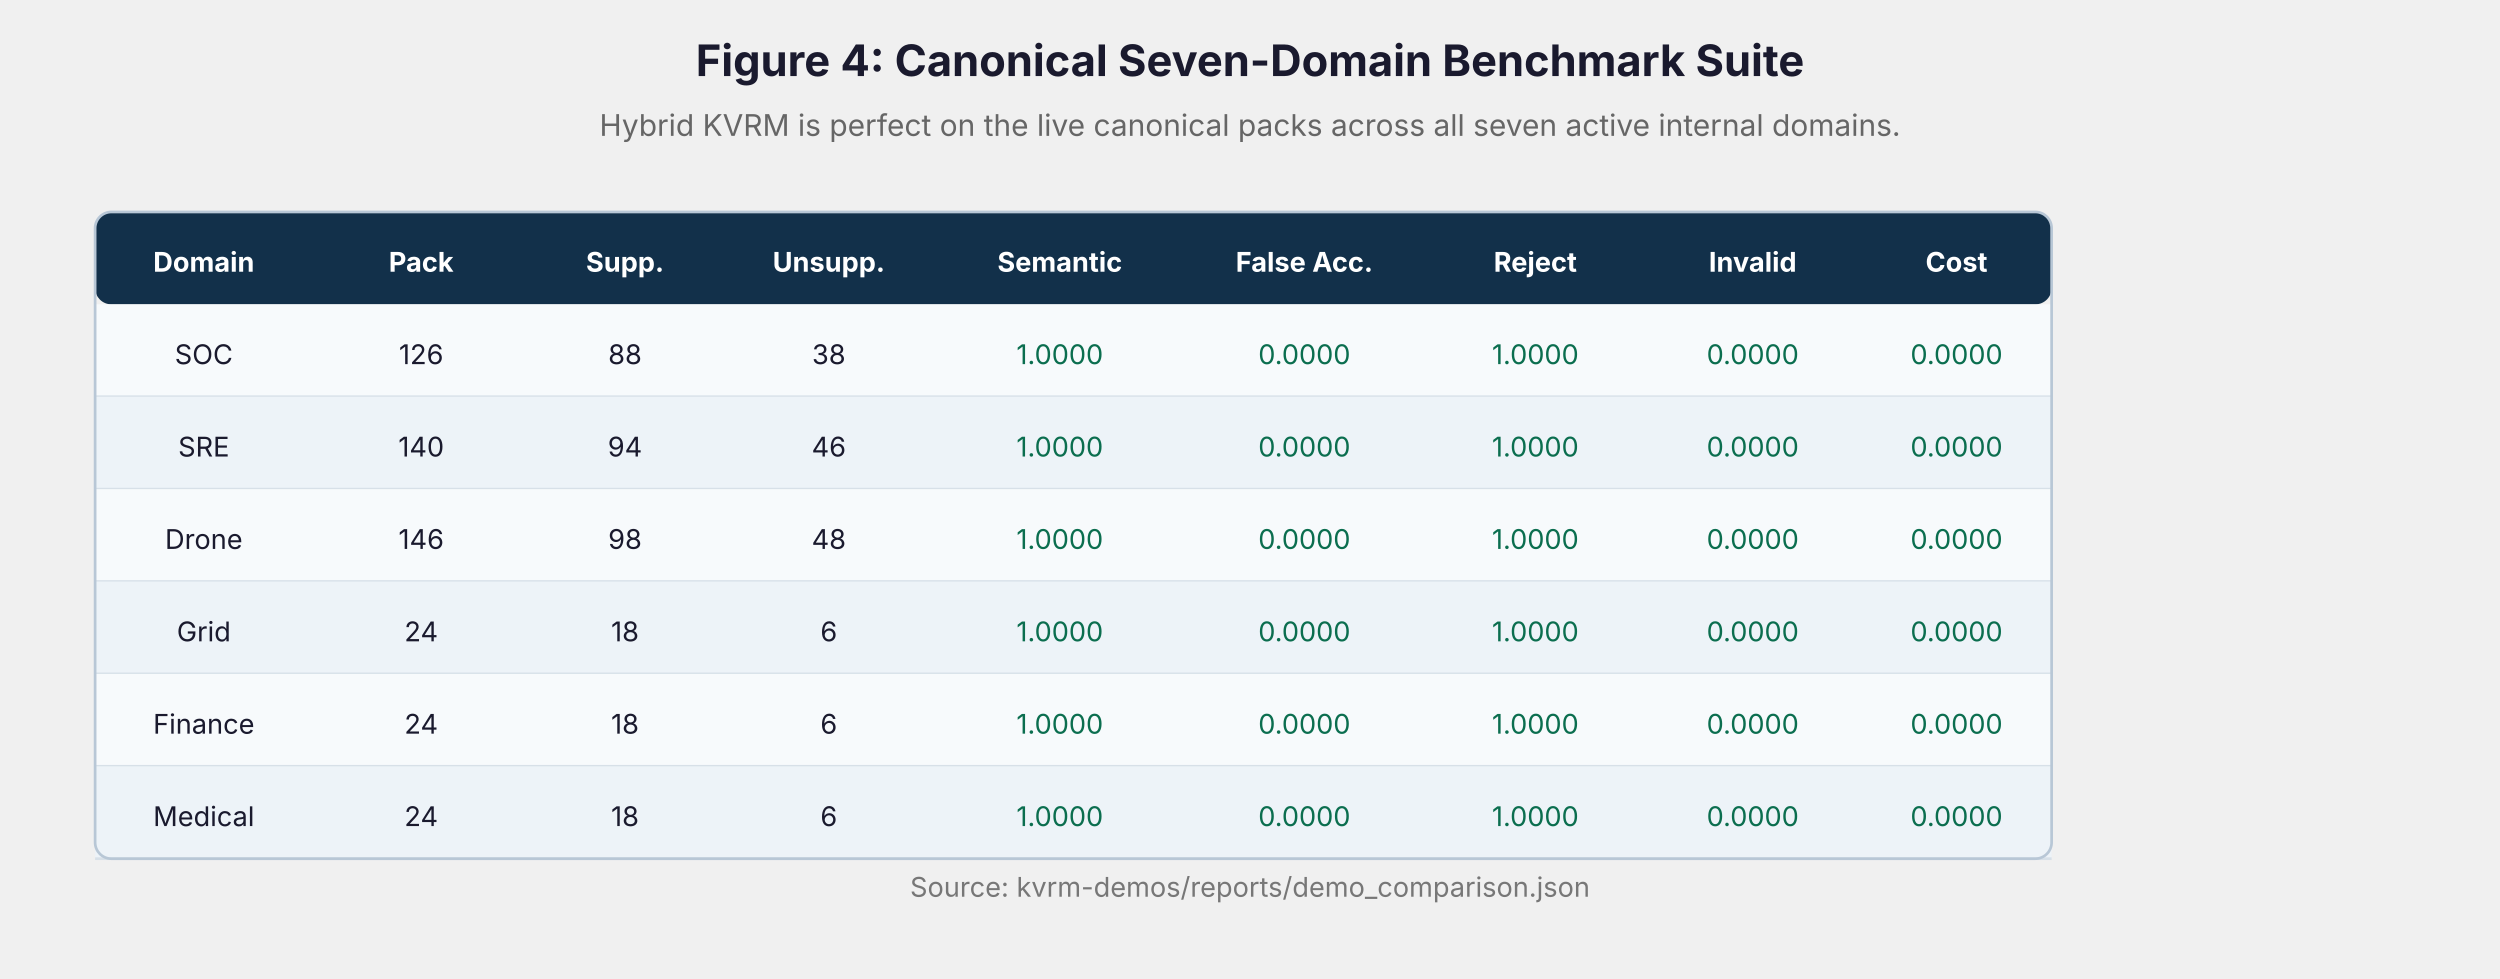
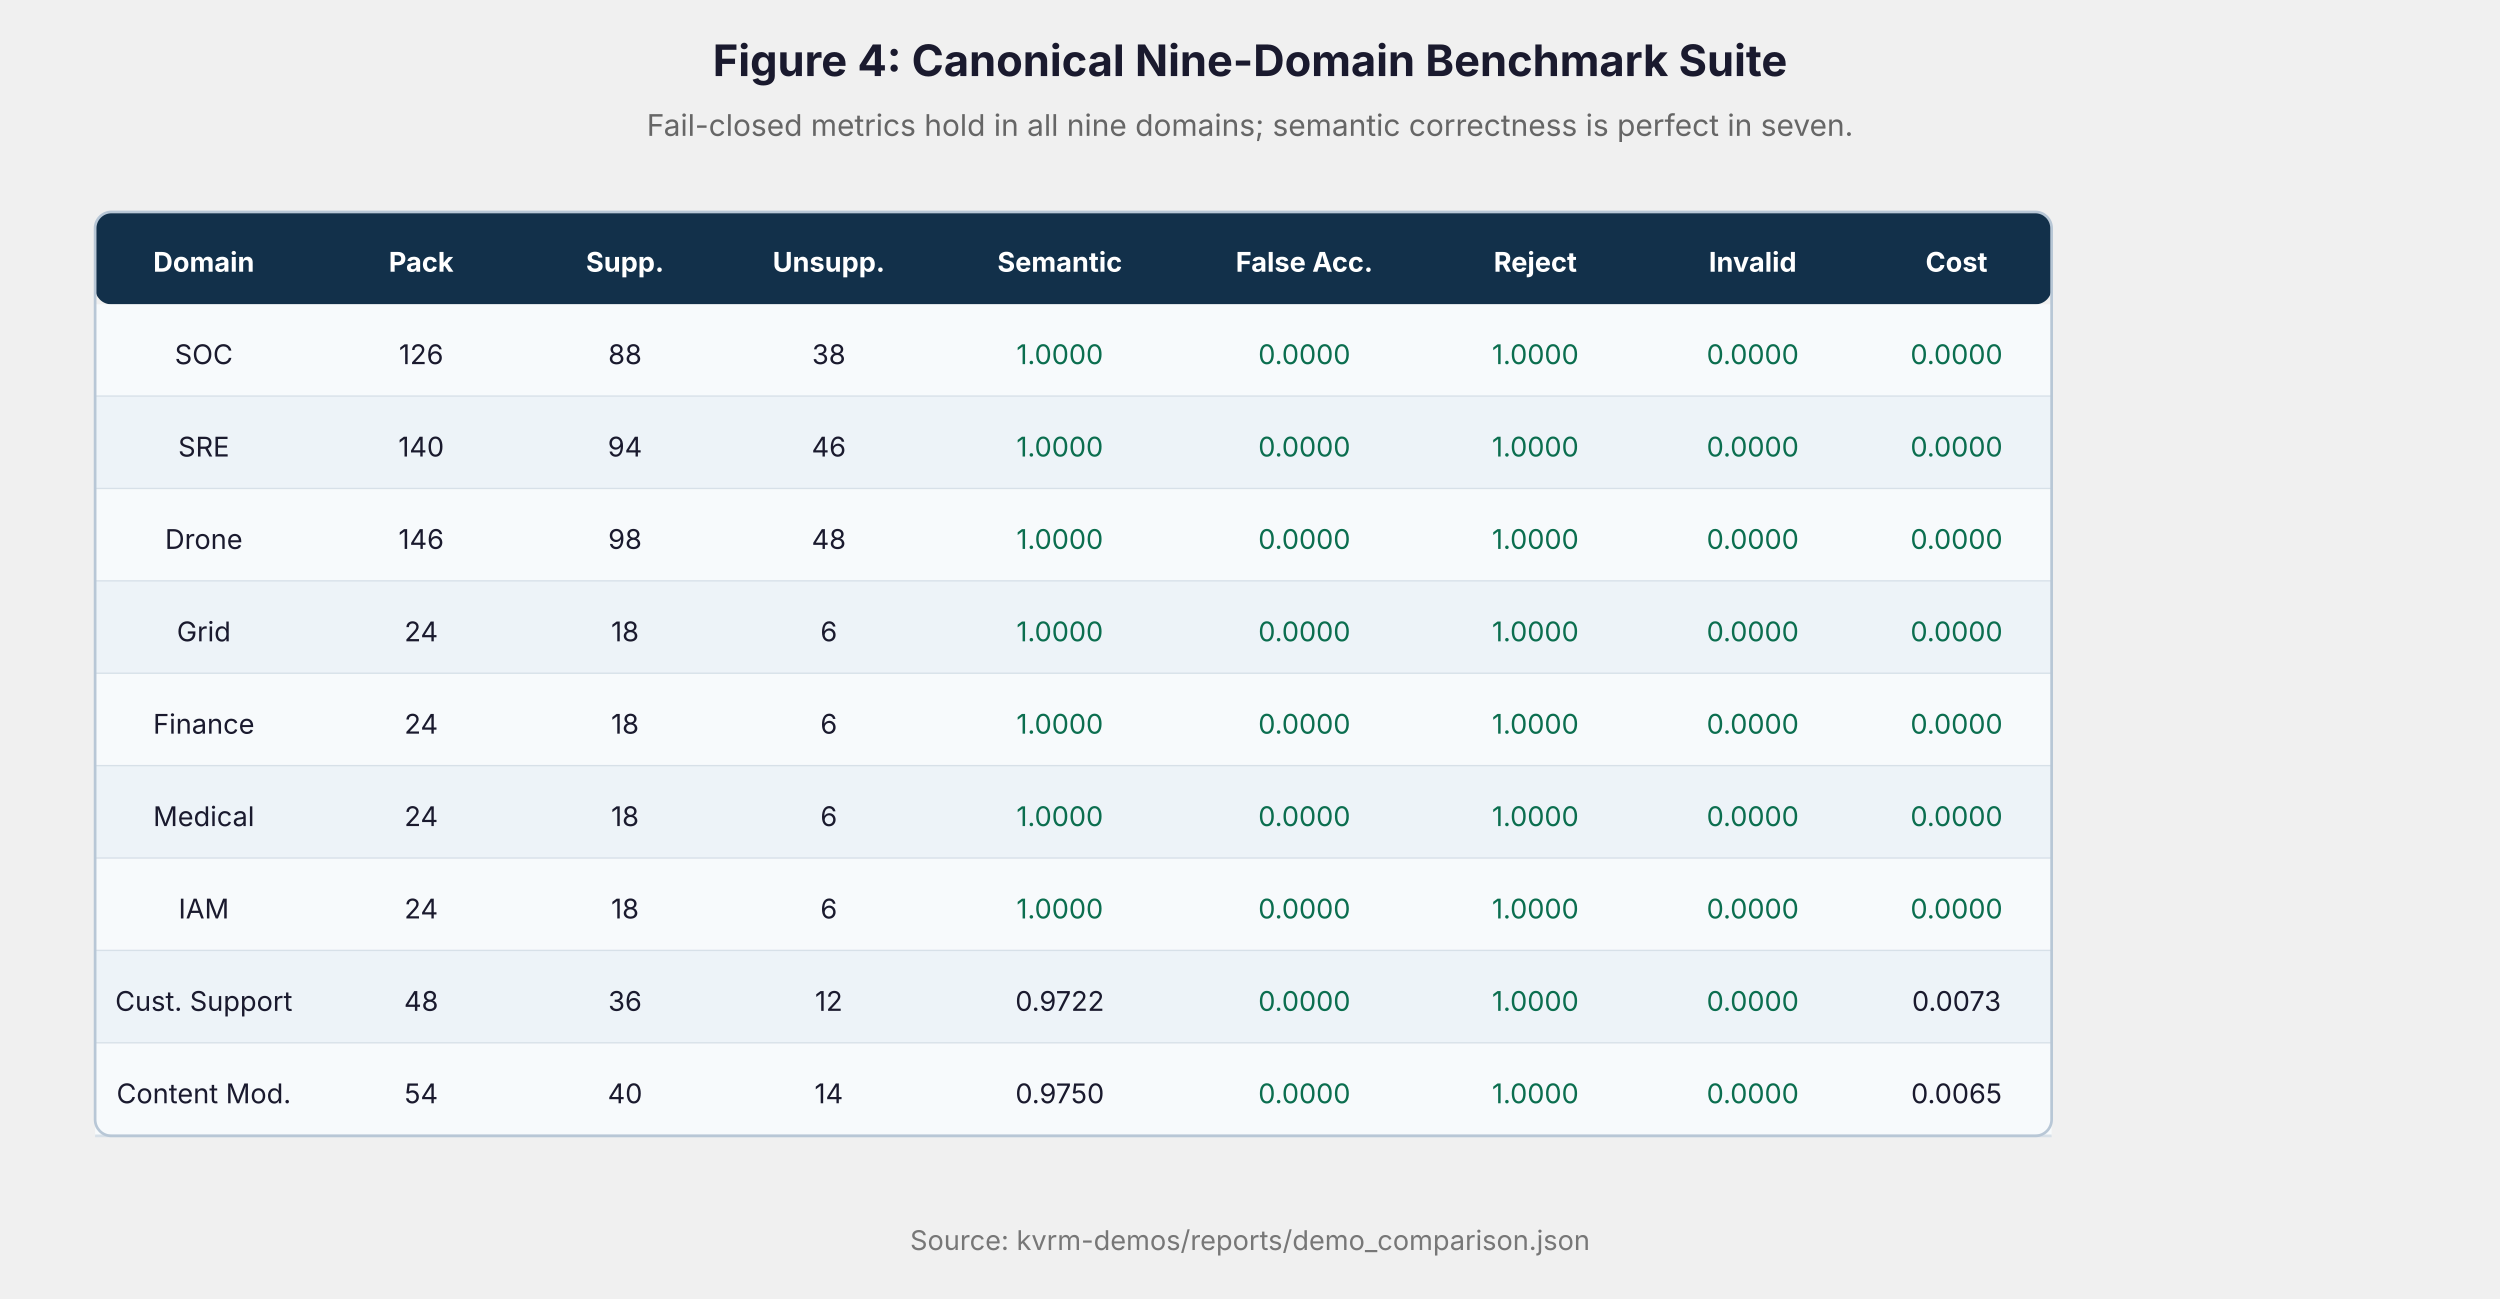
- <svg xmlns="http://www.w3.org/2000/svg" width="920" height="360" viewBox="0 0 920 360">
-   <text x="460.0" y="28" font-family="Inter, Helvetica, Arial, sans-serif" font-size="16" font-weight="700" text-anchor="middle" fill="#1a1a2e">Figure 4: Canonical Seven-Domain Benchmark Suite</text>
-   <text x="460.0" y="50" font-family="Inter, Helvetica, Arial, sans-serif" font-size="11" font-weight="400" text-anchor="middle" fill="#666">Hybrid KVRM is perfect on the live canonical packs across all seven active internal domains.</text>
+ <svg xmlns="http://www.w3.org/2000/svg" width="920" height="478" viewBox="0 0 920 478">
+   <text x="460.0" y="28" font-family="Inter, Helvetica, Arial, sans-serif" font-size="16" font-weight="700" text-anchor="middle" fill="#1a1a2e">Figure 4: Canonical Nine-Domain Benchmark Suite</text>
+   <text x="460.0" y="50" font-family="Inter, Helvetica, Arial, sans-serif" font-size="11" font-weight="400" text-anchor="middle" fill="#666">Fail-closed metrics hold in all nine domains; semantic correctness is perfect in seven.</text>
  <rect x="35" y="78" width="720" height="34" rx="6" fill="#12304a" stroke="none" stroke-width="0" />
  <text x="75.0" y="100" font-family="Inter, Helvetica, Arial, sans-serif" font-size="10" font-weight="700" text-anchor="middle" fill="#ffffff">Domain</text>
  <text x="155.0" y="100" font-family="Inter, Helvetica, Arial, sans-serif" font-size="10" font-weight="700" text-anchor="middle" fill="#ffffff">Pack</text>
  <text x="230.0" y="100" font-family="Inter, Helvetica, Arial, sans-serif" font-size="10" font-weight="700" text-anchor="middle" fill="#ffffff">Supp.</text>
  <text x="305.0" y="100" font-family="Inter, Helvetica, Arial, sans-serif" font-size="10" font-weight="700" text-anchor="middle" fill="#ffffff">Unsupp.</text>
  <text x="390.0" y="100" font-family="Inter, Helvetica, Arial, sans-serif" font-size="10" font-weight="700" text-anchor="middle" fill="#ffffff">Semantic</text>
  <text x="480.0" y="100" font-family="Inter, Helvetica, Arial, sans-serif" font-size="10" font-weight="700" text-anchor="middle" fill="#ffffff">False Acc.</text>
  <text x="565.0" y="100" font-family="Inter, Helvetica, Arial, sans-serif" font-size="10" font-weight="700" text-anchor="middle" fill="#ffffff">Reject</text>
  <text x="645.0" y="100" font-family="Inter, Helvetica, Arial, sans-serif" font-size="10" font-weight="700" text-anchor="middle" fill="#ffffff">Invalid</text>
  <text x="720.0" y="100" font-family="Inter, Helvetica, Arial, sans-serif" font-size="10" font-weight="700" text-anchor="middle" fill="#ffffff">Cost</text>
  <rect x="35" y="112" width="720" height="34" rx="0" fill="#f7fafc" stroke="none" stroke-width="0" />
  <text x="75.0" y="134" font-family="Inter, Helvetica, Arial, sans-serif" font-size="10" font-weight="400" text-anchor="middle" fill="#1a1a2e">SOC</text>
  <text x="155.0" y="134" font-family="Inter, Helvetica, Arial, sans-serif" font-size="10" font-weight="400" text-anchor="middle" fill="#1a1a2e">126</text>
  <text x="230.0" y="134" font-family="Inter, Helvetica, Arial, sans-serif" font-size="10" font-weight="400" text-anchor="middle" fill="#1a1a2e">88</text>
  <text x="305.0" y="134" font-family="Inter, Helvetica, Arial, sans-serif" font-size="10" font-weight="400" text-anchor="middle" fill="#1a1a2e">38</text>
  <text x="390.0" y="134" font-family="Inter, Helvetica, Arial, sans-serif" font-size="10" font-weight="400" text-anchor="middle" fill="#0b6e4f">1.0000</text>
  <text x="480.0" y="134" font-family="Inter, Helvetica, Arial, sans-serif" font-size="10" font-weight="400" text-anchor="middle" fill="#0b6e4f">0.0000</text>
  <text x="565.0" y="134" font-family="Inter, Helvetica, Arial, sans-serif" font-size="10" font-weight="400" text-anchor="middle" fill="#0b6e4f">1.0000</text>
  <text x="645.0" y="134" font-family="Inter, Helvetica, Arial, sans-serif" font-size="10" font-weight="400" text-anchor="middle" fill="#0b6e4f">0.0000</text>
  <text x="720.0" y="134" font-family="Inter, Helvetica, Arial, sans-serif" font-size="10" font-weight="400" text-anchor="middle" fill="#0b6e4f">0.0000</text>
  <line x1="35" y1="146" x2="755" y2="146" stroke="#d7e0e8" stroke-width="1" />
  <rect x="35" y="146" width="720" height="34" rx="0" fill="#edf3f8" stroke="none" stroke-width="0" />
  <text x="75.0" y="168" font-family="Inter, Helvetica, Arial, sans-serif" font-size="10" font-weight="400" text-anchor="middle" fill="#1a1a2e">SRE</text>
  <text x="155.0" y="168" font-family="Inter, Helvetica, Arial, sans-serif" font-size="10" font-weight="400" text-anchor="middle" fill="#1a1a2e">140</text>
  <text x="230.0" y="168" font-family="Inter, Helvetica, Arial, sans-serif" font-size="10" font-weight="400" text-anchor="middle" fill="#1a1a2e">94</text>
  <text x="305.0" y="168" font-family="Inter, Helvetica, Arial, sans-serif" font-size="10" font-weight="400" text-anchor="middle" fill="#1a1a2e">46</text>
  <text x="390.0" y="168" font-family="Inter, Helvetica, Arial, sans-serif" font-size="10" font-weight="400" text-anchor="middle" fill="#0b6e4f">1.0000</text>
  <text x="480.0" y="168" font-family="Inter, Helvetica, Arial, sans-serif" font-size="10" font-weight="400" text-anchor="middle" fill="#0b6e4f">0.0000</text>
  <text x="565.0" y="168" font-family="Inter, Helvetica, Arial, sans-serif" font-size="10" font-weight="400" text-anchor="middle" fill="#0b6e4f">1.0000</text>
  <text x="645.0" y="168" font-family="Inter, Helvetica, Arial, sans-serif" font-size="10" font-weight="400" text-anchor="middle" fill="#0b6e4f">0.0000</text>
  <text x="720.0" y="168" font-family="Inter, Helvetica, Arial, sans-serif" font-size="10" font-weight="400" text-anchor="middle" fill="#0b6e4f">0.0000</text>
  <line x1="35" y1="180" x2="755" y2="180" stroke="#d7e0e8" stroke-width="1" />
  <rect x="35" y="180" width="720" height="34" rx="0" fill="#f7fafc" stroke="none" stroke-width="0" />
  <text x="75.0" y="202" font-family="Inter, Helvetica, Arial, sans-serif" font-size="10" font-weight="400" text-anchor="middle" fill="#1a1a2e">Drone</text>
  <text x="155.0" y="202" font-family="Inter, Helvetica, Arial, sans-serif" font-size="10" font-weight="400" text-anchor="middle" fill="#1a1a2e">146</text>
  <text x="230.0" y="202" font-family="Inter, Helvetica, Arial, sans-serif" font-size="10" font-weight="400" text-anchor="middle" fill="#1a1a2e">98</text>
  <text x="305.0" y="202" font-family="Inter, Helvetica, Arial, sans-serif" font-size="10" font-weight="400" text-anchor="middle" fill="#1a1a2e">48</text>
  <text x="390.0" y="202" font-family="Inter, Helvetica, Arial, sans-serif" font-size="10" font-weight="400" text-anchor="middle" fill="#0b6e4f">1.0000</text>
  <text x="480.0" y="202" font-family="Inter, Helvetica, Arial, sans-serif" font-size="10" font-weight="400" text-anchor="middle" fill="#0b6e4f">0.0000</text>
  <text x="565.0" y="202" font-family="Inter, Helvetica, Arial, sans-serif" font-size="10" font-weight="400" text-anchor="middle" fill="#0b6e4f">1.0000</text>
  <text x="645.0" y="202" font-family="Inter, Helvetica, Arial, sans-serif" font-size="10" font-weight="400" text-anchor="middle" fill="#0b6e4f">0.0000</text>
  <text x="720.0" y="202" font-family="Inter, Helvetica, Arial, sans-serif" font-size="10" font-weight="400" text-anchor="middle" fill="#0b6e4f">0.0000</text>
  <line x1="35" y1="214" x2="755" y2="214" stroke="#d7e0e8" stroke-width="1" />
  <rect x="35" y="214" width="720" height="34" rx="0" fill="#edf3f8" stroke="none" stroke-width="0" />
  <text x="75.0" y="236" font-family="Inter, Helvetica, Arial, sans-serif" font-size="10" font-weight="400" text-anchor="middle" fill="#1a1a2e">Grid</text>
  <text x="155.0" y="236" font-family="Inter, Helvetica, Arial, sans-serif" font-size="10" font-weight="400" text-anchor="middle" fill="#1a1a2e">24</text>
  <text x="230.0" y="236" font-family="Inter, Helvetica, Arial, sans-serif" font-size="10" font-weight="400" text-anchor="middle" fill="#1a1a2e">18</text>
  <text x="305.0" y="236" font-family="Inter, Helvetica, Arial, sans-serif" font-size="10" font-weight="400" text-anchor="middle" fill="#1a1a2e">6</text>
  <text x="390.0" y="236" font-family="Inter, Helvetica, Arial, sans-serif" font-size="10" font-weight="400" text-anchor="middle" fill="#0b6e4f">1.0000</text>
  <text x="480.0" y="236" font-family="Inter, Helvetica, Arial, sans-serif" font-size="10" font-weight="400" text-anchor="middle" fill="#0b6e4f">0.0000</text>
  <text x="565.0" y="236" font-family="Inter, Helvetica, Arial, sans-serif" font-size="10" font-weight="400" text-anchor="middle" fill="#0b6e4f">1.0000</text>
  <text x="645.0" y="236" font-family="Inter, Helvetica, Arial, sans-serif" font-size="10" font-weight="400" text-anchor="middle" fill="#0b6e4f">0.0000</text>
  <text x="720.0" y="236" font-family="Inter, Helvetica, Arial, sans-serif" font-size="10" font-weight="400" text-anchor="middle" fill="#0b6e4f">0.0000</text>
  <line x1="35" y1="248" x2="755" y2="248" stroke="#d7e0e8" stroke-width="1" />
  <rect x="35" y="248" width="720" height="34" rx="0" fill="#f7fafc" stroke="none" stroke-width="0" />
  <text x="75.0" y="270" font-family="Inter, Helvetica, Arial, sans-serif" font-size="10" font-weight="400" text-anchor="middle" fill="#1a1a2e">Finance</text>
  <text x="155.0" y="270" font-family="Inter, Helvetica, Arial, sans-serif" font-size="10" font-weight="400" text-anchor="middle" fill="#1a1a2e">24</text>
  <text x="230.0" y="270" font-family="Inter, Helvetica, Arial, sans-serif" font-size="10" font-weight="400" text-anchor="middle" fill="#1a1a2e">18</text>
  <text x="305.0" y="270" font-family="Inter, Helvetica, Arial, sans-serif" font-size="10" font-weight="400" text-anchor="middle" fill="#1a1a2e">6</text>
  <text x="390.0" y="270" font-family="Inter, Helvetica, Arial, sans-serif" font-size="10" font-weight="400" text-anchor="middle" fill="#0b6e4f">1.0000</text>
  <text x="480.0" y="270" font-family="Inter, Helvetica, Arial, sans-serif" font-size="10" font-weight="400" text-anchor="middle" fill="#0b6e4f">0.0000</text>
  <text x="565.0" y="270" font-family="Inter, Helvetica, Arial, sans-serif" font-size="10" font-weight="400" text-anchor="middle" fill="#0b6e4f">1.0000</text>
  <text x="645.0" y="270" font-family="Inter, Helvetica, Arial, sans-serif" font-size="10" font-weight="400" text-anchor="middle" fill="#0b6e4f">0.0000</text>
  <text x="720.0" y="270" font-family="Inter, Helvetica, Arial, sans-serif" font-size="10" font-weight="400" text-anchor="middle" fill="#0b6e4f">0.0000</text>
  <line x1="35" y1="282" x2="755" y2="282" stroke="#d7e0e8" stroke-width="1" />
  <rect x="35" y="282" width="720" height="34" rx="0" fill="#edf3f8" stroke="none" stroke-width="0" />
  <text x="75.0" y="304" font-family="Inter, Helvetica, Arial, sans-serif" font-size="10" font-weight="400" text-anchor="middle" fill="#1a1a2e">Medical</text>
  <text x="155.0" y="304" font-family="Inter, Helvetica, Arial, sans-serif" font-size="10" font-weight="400" text-anchor="middle" fill="#1a1a2e">24</text>
  <text x="230.0" y="304" font-family="Inter, Helvetica, Arial, sans-serif" font-size="10" font-weight="400" text-anchor="middle" fill="#1a1a2e">18</text>
  <text x="305.0" y="304" font-family="Inter, Helvetica, Arial, sans-serif" font-size="10" font-weight="400" text-anchor="middle" fill="#1a1a2e">6</text>
  <text x="390.0" y="304" font-family="Inter, Helvetica, Arial, sans-serif" font-size="10" font-weight="400" text-anchor="middle" fill="#0b6e4f">1.0000</text>
  <text x="480.0" y="304" font-family="Inter, Helvetica, Arial, sans-serif" font-size="10" font-weight="400" text-anchor="middle" fill="#0b6e4f">0.0000</text>
  <text x="565.0" y="304" font-family="Inter, Helvetica, Arial, sans-serif" font-size="10" font-weight="400" text-anchor="middle" fill="#0b6e4f">1.0000</text>
  <text x="645.0" y="304" font-family="Inter, Helvetica, Arial, sans-serif" font-size="10" font-weight="400" text-anchor="middle" fill="#0b6e4f">0.0000</text>
  <text x="720.0" y="304" font-family="Inter, Helvetica, Arial, sans-serif" font-size="10" font-weight="400" text-anchor="middle" fill="#0b6e4f">0.0000</text>
  <line x1="35" y1="316" x2="755" y2="316" stroke="#d7e0e8" stroke-width="1" />
-   <rect x="35" y="78" width="720" height="238" rx="6" fill="none" stroke="#b8c7d6" stroke-width="1" />
-   <text x="460.0" y="330" font-family="Inter, Helvetica, Arial, sans-serif" font-size="10" font-weight="400" text-anchor="middle" fill="#777">Source: kvrm-demos/reports/demo_comparison.json</text>
+   <rect x="35" y="316" width="720" height="34" rx="0" fill="#f7fafc" stroke="none" stroke-width="0" />
+   <text x="75.0" y="338" font-family="Inter, Helvetica, Arial, sans-serif" font-size="10" font-weight="400" text-anchor="middle" fill="#1a1a2e">IAM</text>
+   <text x="155.0" y="338" font-family="Inter, Helvetica, Arial, sans-serif" font-size="10" font-weight="400" text-anchor="middle" fill="#1a1a2e">24</text>
+   <text x="230.0" y="338" font-family="Inter, Helvetica, Arial, sans-serif" font-size="10" font-weight="400" text-anchor="middle" fill="#1a1a2e">18</text>
+   <text x="305.0" y="338" font-family="Inter, Helvetica, Arial, sans-serif" font-size="10" font-weight="400" text-anchor="middle" fill="#1a1a2e">6</text>
+   <text x="390.0" y="338" font-family="Inter, Helvetica, Arial, sans-serif" font-size="10" font-weight="400" text-anchor="middle" fill="#0b6e4f">1.0000</text>
+   <text x="480.0" y="338" font-family="Inter, Helvetica, Arial, sans-serif" font-size="10" font-weight="400" text-anchor="middle" fill="#0b6e4f">0.0000</text>
+   <text x="565.0" y="338" font-family="Inter, Helvetica, Arial, sans-serif" font-size="10" font-weight="400" text-anchor="middle" fill="#0b6e4f">1.0000</text>
+   <text x="645.0" y="338" font-family="Inter, Helvetica, Arial, sans-serif" font-size="10" font-weight="400" text-anchor="middle" fill="#0b6e4f">0.0000</text>
+   <text x="720.0" y="338" font-family="Inter, Helvetica, Arial, sans-serif" font-size="10" font-weight="400" text-anchor="middle" fill="#0b6e4f">0.0000</text>
+   <line x1="35" y1="350" x2="755" y2="350" stroke="#d7e0e8" stroke-width="1" />
+   <rect x="35" y="350" width="720" height="34" rx="0" fill="#edf3f8" stroke="none" stroke-width="0" />
+   <text x="75.0" y="372" font-family="Inter, Helvetica, Arial, sans-serif" font-size="10" font-weight="400" text-anchor="middle" fill="#1a1a2e">Cust. Support</text>
+   <text x="155.0" y="372" font-family="Inter, Helvetica, Arial, sans-serif" font-size="10" font-weight="400" text-anchor="middle" fill="#1a1a2e">48</text>
+   <text x="230.0" y="372" font-family="Inter, Helvetica, Arial, sans-serif" font-size="10" font-weight="400" text-anchor="middle" fill="#1a1a2e">36</text>
+   <text x="305.0" y="372" font-family="Inter, Helvetica, Arial, sans-serif" font-size="10" font-weight="400" text-anchor="middle" fill="#1a1a2e">12</text>
+   <text x="390.0" y="372" font-family="Inter, Helvetica, Arial, sans-serif" font-size="10" font-weight="400" text-anchor="middle" fill="#1a1a2e">0.9722</text>
+   <text x="480.0" y="372" font-family="Inter, Helvetica, Arial, sans-serif" font-size="10" font-weight="400" text-anchor="middle" fill="#0b6e4f">0.0000</text>
+   <text x="565.0" y="372" font-family="Inter, Helvetica, Arial, sans-serif" font-size="10" font-weight="400" text-anchor="middle" fill="#0b6e4f">1.0000</text>
+   <text x="645.0" y="372" font-family="Inter, Helvetica, Arial, sans-serif" font-size="10" font-weight="400" text-anchor="middle" fill="#0b6e4f">0.0000</text>
+   <text x="720.0" y="372" font-family="Inter, Helvetica, Arial, sans-serif" font-size="10" font-weight="400" text-anchor="middle" fill="#1a1a2e">0.0073</text>
+   <line x1="35" y1="384" x2="755" y2="384" stroke="#d7e0e8" stroke-width="1" />
+   <rect x="35" y="384" width="720" height="34" rx="0" fill="#f7fafc" stroke="none" stroke-width="0" />
+   <text x="75.0" y="406" font-family="Inter, Helvetica, Arial, sans-serif" font-size="10" font-weight="400" text-anchor="middle" fill="#1a1a2e">Content Mod.</text>
+   <text x="155.0" y="406" font-family="Inter, Helvetica, Arial, sans-serif" font-size="10" font-weight="400" text-anchor="middle" fill="#1a1a2e">54</text>
+   <text x="230.0" y="406" font-family="Inter, Helvetica, Arial, sans-serif" font-size="10" font-weight="400" text-anchor="middle" fill="#1a1a2e">40</text>
+   <text x="305.0" y="406" font-family="Inter, Helvetica, Arial, sans-serif" font-size="10" font-weight="400" text-anchor="middle" fill="#1a1a2e">14</text>
+   <text x="390.0" y="406" font-family="Inter, Helvetica, Arial, sans-serif" font-size="10" font-weight="400" text-anchor="middle" fill="#1a1a2e">0.9750</text>
+   <text x="480.0" y="406" font-family="Inter, Helvetica, Arial, sans-serif" font-size="10" font-weight="400" text-anchor="middle" fill="#0b6e4f">0.0000</text>
+   <text x="565.0" y="406" font-family="Inter, Helvetica, Arial, sans-serif" font-size="10" font-weight="400" text-anchor="middle" fill="#0b6e4f">1.0000</text>
+   <text x="645.0" y="406" font-family="Inter, Helvetica, Arial, sans-serif" font-size="10" font-weight="400" text-anchor="middle" fill="#0b6e4f">0.0000</text>
+   <text x="720.0" y="406" font-family="Inter, Helvetica, Arial, sans-serif" font-size="10" font-weight="400" text-anchor="middle" fill="#1a1a2e">0.0065</text>
+   <line x1="35" y1="418" x2="755" y2="418" stroke="#d7e0e8" stroke-width="1" />
+   <rect x="35" y="78" width="720" height="340" rx="6" fill="none" stroke="#b8c7d6" stroke-width="1" />
+   <text x="460.0" y="460" font-family="Inter, Helvetica, Arial, sans-serif" font-size="10" font-weight="400" text-anchor="middle" fill="#777">Source: kvrm-demos/reports/demo_comparison.json</text>
</svg>
